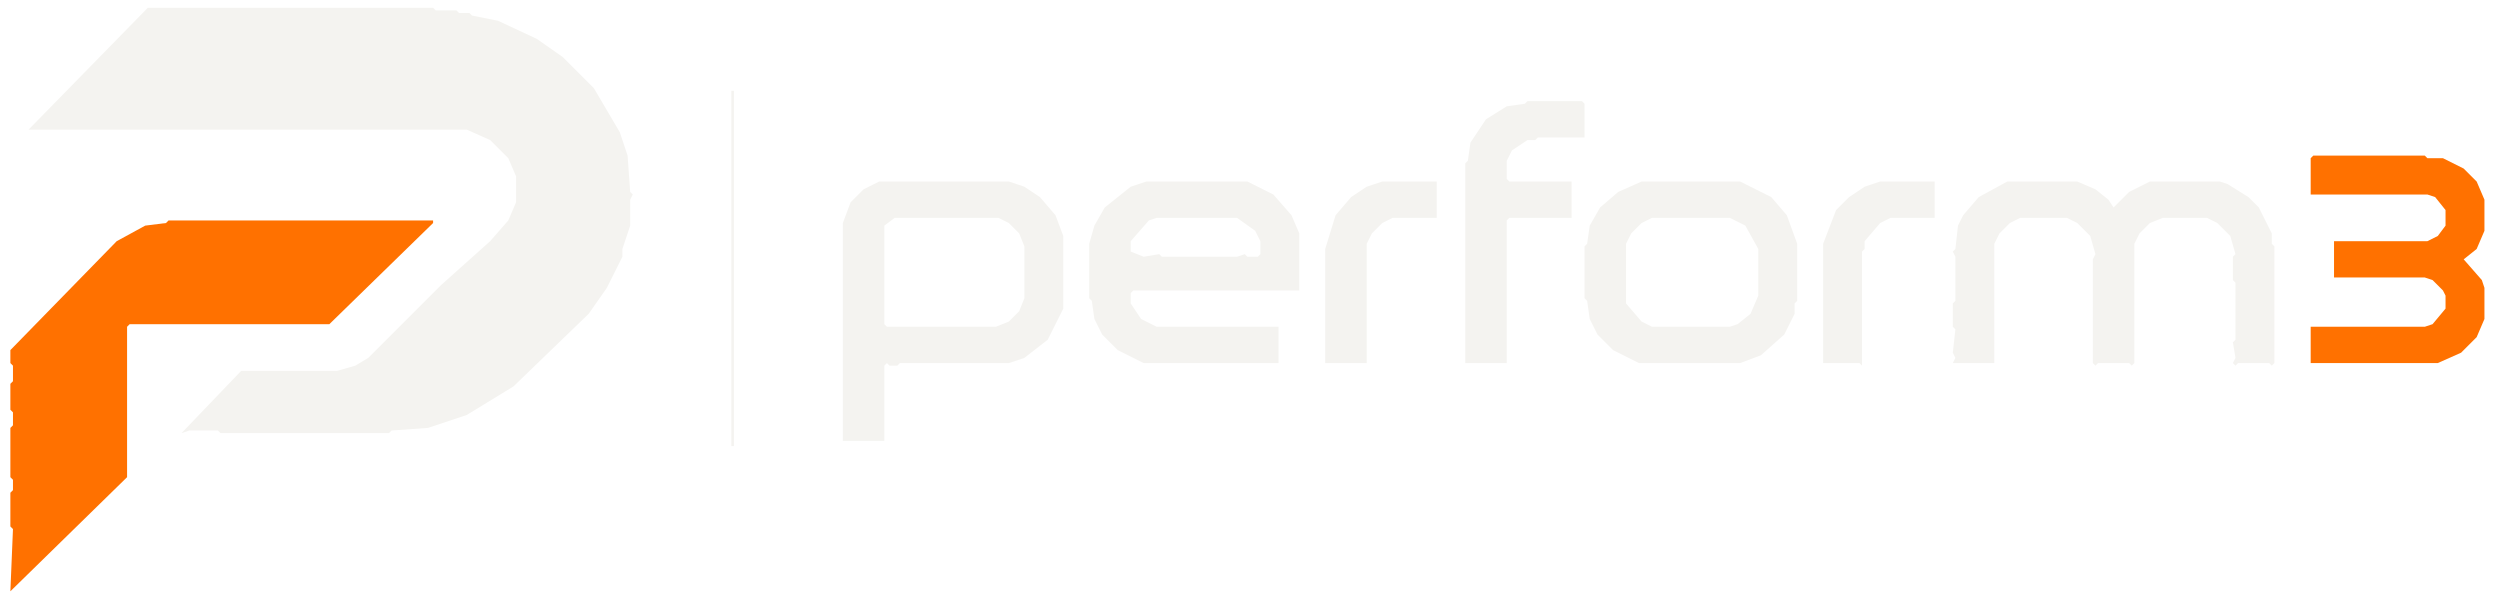
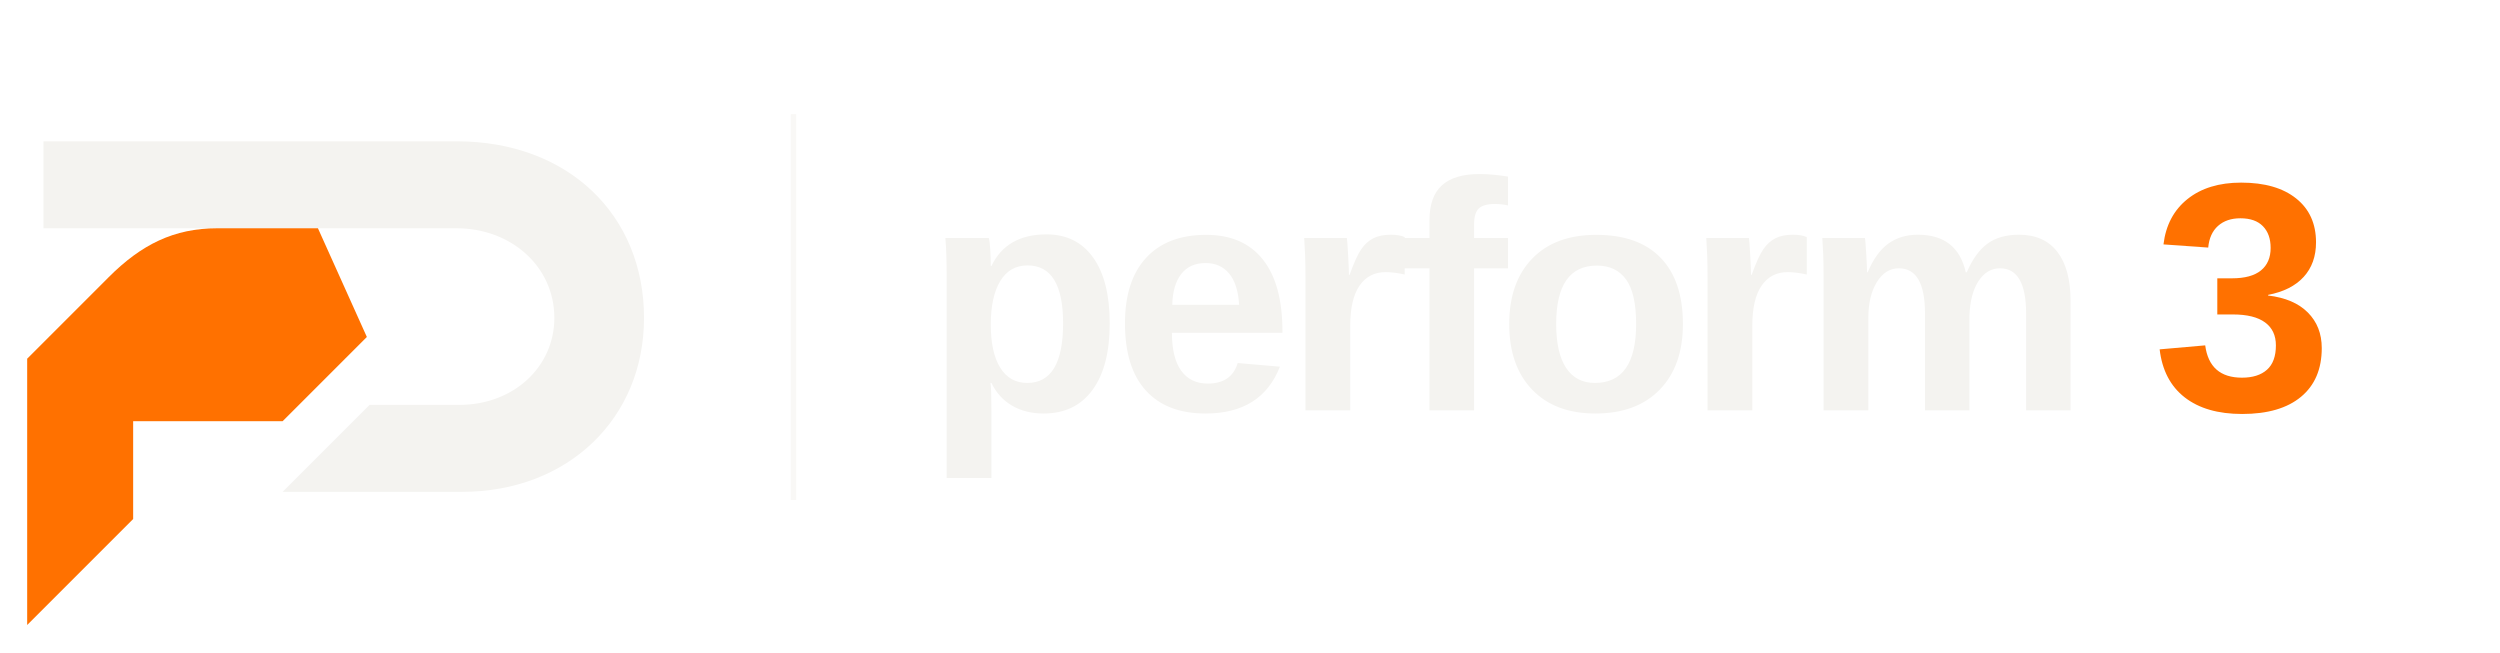
- <svg xmlns="http://www.w3.org/2000/svg" viewBox="10 8 964 232" role="img" aria-labelledby="title">
-   <path d="M 765.0,95.0 L 764.0,104.0 L 763.0,105.0 L 764.0,107.0 L 764.0,124.0 L 763.0,125.0 L 763.0,134.0 L 764.0,135.0 L 763.0,144.0 L 764.0,146.0 L 763.0,148.0 L 779.0,148.0 L 779.0,102.0 L 781.0,98.0 L 785.0,94.0 L 789.0,92.0 L 807.0,92.0 L 811.0,94.0 L 816.0,99.0 L 818.0,106.0 L 817.0,108.0 L 817.0,148.0 L 818.0,149.0 L 819.0,148.0 L 831.0,148.0 L 832.0,149.0 L 833.0,148.0 L 833.0,102.0 L 835.0,98.0 L 839.0,94.0 L 844.0,92.0 L 861.0,92.0 L 865.0,94.0 L 870.0,99.0 L 872.0,106.0 L 871.0,107.0 L 871.0,116.0 L 872.0,117.0 L 872.0,139.0 L 871.0,140.0 L 872.0,146.0 L 871.0,148.0 L 872.0,149.0 L 873.0,148.0 L 885.0,148.0 L 886.0,149.0 L 887.0,148.0 L 887.0,103.0 L 886.0,102.0 L 886.0,98.0 L 881.0,88.0 L 877.0,84.0 L 869.0,79.0 L 866.0,78.0 L 839.0,78.0 L 831.0,82.0 L 825.0,88.0 L 823.0,85.0 L 818.0,81.0 L 811.0,78.0 L 784.0,78.0 L 773.0,84.0 L 767.0,91.0 Z M 756.0,78.0 L 735.0,78.0 L 729.0,80.0 L 723.0,84.0 L 718.0,89.0 L 713.0,102.0 L 713.0,148.0 L 727.0,148.0 L 728.0,149.0 L 728.0,105.0 L 729.0,104.0 L 729.0,101.0 L 735.0,94.0 L 739.0,92.0 L 756.0,92.0 Z M 627.0,88.0 L 623.0,95.0 L 622.0,102.0 L 621.0,103.0 L 621.0,123.0 L 622.0,124.0 L 623.0,131.0 L 626.0,137.0 L 632.0,143.0 L 642.0,148.0 L 681.0,148.0 L 689.0,145.0 L 698.0,137.0 L 702.0,129.0 L 702.0,125.0 L 703.0,124.0 L 703.0,102.0 L 699.0,91.0 L 693.0,84.0 L 681.0,78.0 L 643.0,78.0 L 634.0,82.0 Z M 639.0,98.0 L 643.0,94.0 L 647.0,92.0 L 677.0,92.0 L 683.0,95.0 L 688.0,104.0 L 688.0,122.0 L 685.0,129.0 L 680.0,133.0 L 677.0,134.0 L 647.0,134.0 L 643.0,132.0 L 637.0,125.0 L 637.0,102.0 Z M 564.0,78.0 L 543.0,78.0 L 537.0,80.0 L 531.0,84.0 L 525.0,91.0 L 521.0,104.0 L 521.0,148.0 L 537.0,148.0 L 537.0,102.0 L 539.0,98.0 L 543.0,94.0 L 547.0,92.0 L 564.0,92.0 Z M 436.0,88.0 L 432.0,95.0 L 430.0,102.0 L 430.0,123.0 L 431.0,124.0 L 432.0,131.0 L 435.0,137.0 L 441.0,143.0 L 451.0,148.0 L 503.0,148.0 L 503.0,134.0 L 456.0,134.0 L 450.0,131.0 L 446.0,125.0 L 446.0,121.0 L 447.0,120.0 L 511.0,120.0 L 511.0,98.0 L 508.0,91.0 L 501.0,83.0 L 491.0,78.0 L 452.0,78.0 L 446.0,80.0 Z M 446.0,101.0 L 453.0,93.0 L 456.0,92.0 L 487.0,92.0 L 494.0,97.0 L 496.0,101.0 L 496.0,106.0 L 495.0,107.0 L 491.0,107.0 L 490.0,106.0 L 487.0,107.0 L 458.0,107.0 L 457.0,106.0 L 451.0,107.0 L 446.0,105.0 Z M 411.0,84.0 L 405.0,80.0 L 399.0,78.0 L 349.0,78.0 L 343.0,81.0 L 338.0,86.0 L 335.0,94.0 L 335.0,178.0 L 351.0,178.0 L 351.0,149.0 L 352.0,148.0 L 353.0,149.0 L 356.0,149.0 L 357.0,148.0 L 399.0,148.0 L 405.0,146.0 L 414.0,139.0 L 420.0,127.0 L 420.0,99.0 L 417.0,91.0 Z M 351.0,95.0 L 355.0,92.0 L 395.0,92.0 L 399.0,94.0 L 403.0,98.0 L 405.0,103.0 L 405.0,123.0 L 403.0,128.0 L 399.0,132.0 L 394.0,134.0 L 352.0,134.0 L 351.0,133.0 Z M 620.0,47.0 L 599.0,47.0 L 598.0,48.0 L 591.0,49.0 L 583.0,54.0 L 577.0,63.0 L 576.0,70.0 L 575.0,71.0 L 575.0,148.0 L 591.0,148.0 L 591.0,93.0 L 592.0,92.0 L 616.0,92.0 L 616.0,78.0 L 592.0,78.0 L 591.0,77.0 L 591.0,70.0 L 593.0,66.0 L 599.0,62.0 L 602.0,62.0 L 603.0,61.0 L 621.0,61.0 L 621.0,48.0 Z M 292.0,43.0 L 292.0,180.0 L 293.0,180.0 L 293.0,43.0 Z M 21.0,58.0 L 190.0,58.0 L 199.0,62.0 L 206.0,69.0 L 209.0,76.0 L 209.0,86.0 L 206.0,93.0 L 199.0,101.0 L 180.0,118.0 L 152.0,146.0 L 147.0,149.0 L 140.0,151.0 L 103.0,151.0 L 80.0,175.0 L 83.0,174.0 L 94.0,174.0 L 95.0,175.0 L 160.0,175.0 L 161.0,174.0 L 175.0,173.0 L 190.0,168.0 L 208.0,157.0 L 237.0,129.0 L 244.0,119.0 L 250.0,107.0 L 250.0,104.0 L 253.0,95.0 L 253.0,85.0 L 254.0,83.0 L 253.0,82.0 L 252.0,68.0 L 249.0,59.0 L 239.0,42.0 L 227.0,30.0 L 217.0,23.0 L 202.0,16.0 L 192.0,14.0 L 191.0,13.0 L 187.0,13.0 L 186.0,12.0 L 178.0,12.0 L 177.0,11.0 L 67.0,11.0 Z" fill="#F4F3F0" fill-rule="evenodd" />
-   <path d="M 177.0,93.0 L 75.0,93.0 L 74.0,94.0 L 66.0,95.0 L 55.0,101.0 L 14.0,143.0 L 14.0,148.0 L 15.0,149.0 L 15.0,155.0 L 14.0,156.0 L 14.0,166.0 L 15.0,167.0 L 15.0,172.0 L 14.0,173.0 L 14.0,192.0 L 15.0,193.0 L 15.0,197.0 L 14.0,198.0 L 14.0,211.0 L 15.0,212.0 L 14.0,236.0 L 59.0,192.0 L 59.0,134.0 L 60.0,133.0 L 137.0,133.0 L 177.0,94.0 Z M 902.0,68.0 L 901.0,69.0 L 901.0,83.0 L 946.0,83.0 L 949.0,84.0 L 953.0,89.0 L 953.0,95.0 L 950.0,99.0 L 946.0,101.0 L 910.0,101.0 L 910.0,115.0 L 945.0,115.0 L 948.0,116.0 L 952.0,120.0 L 953.0,122.0 L 953.0,127.0 L 948.0,133.0 L 945.0,134.0 L 901.0,134.0 L 901.0,148.0 L 950.0,148.0 L 959.0,144.0 L 965.0,138.0 L 968.0,131.0 L 968.0,119.0 L 967.0,116.0 L 960.0,108.0 L 965.0,104.0 L 968.0,97.0 L 968.0,85.0 L 965.0,78.0 L 960.0,73.0 L 952.0,69.0 L 946.0,69.0 L 945.0,68.0 Z" fill="#FF7100" fill-rule="evenodd" />
+ <svg xmlns="http://www.w3.org/2000/svg" viewBox="0 0 920 240" role="img" aria-labelledby="title desc" shape-rendering="geometricPrecision" text-rendering="geometricPrecision">
+   <g>
+     <path fill="#F4F3F0" d="M16 52H168C209 52 237 79 237 117C237 154 209 181 170 181H104L136 149H169C189 149 204 135 204 117C204 98 188 84 168 84H16Z" />
+     <path fill="#FF7100" d="M117 84H80C64 84 52 90 40 102L10 132V230L49 191V155H104L135 124Z" />
+   </g>
+   <path d="M292 42V184" fill="none" stroke="#F4F3F0" stroke-opacity=".56" stroke-width="2" />
+   <text x="340" y="151" fill="#F4F3F0" font-family="Trebuchet MS, Arial, Helvetica, sans-serif" font-size="120" font-weight="600" letter-spacing="-4" textLength="445" lengthAdjust="spacingAndGlyphs">perform</text>
+   <text x="792" y="151" fill="#FF7100" font-family="Trebuchet MS, Arial, Helvetica, sans-serif" font-size="120" font-weight="700">3</text>
</svg>
